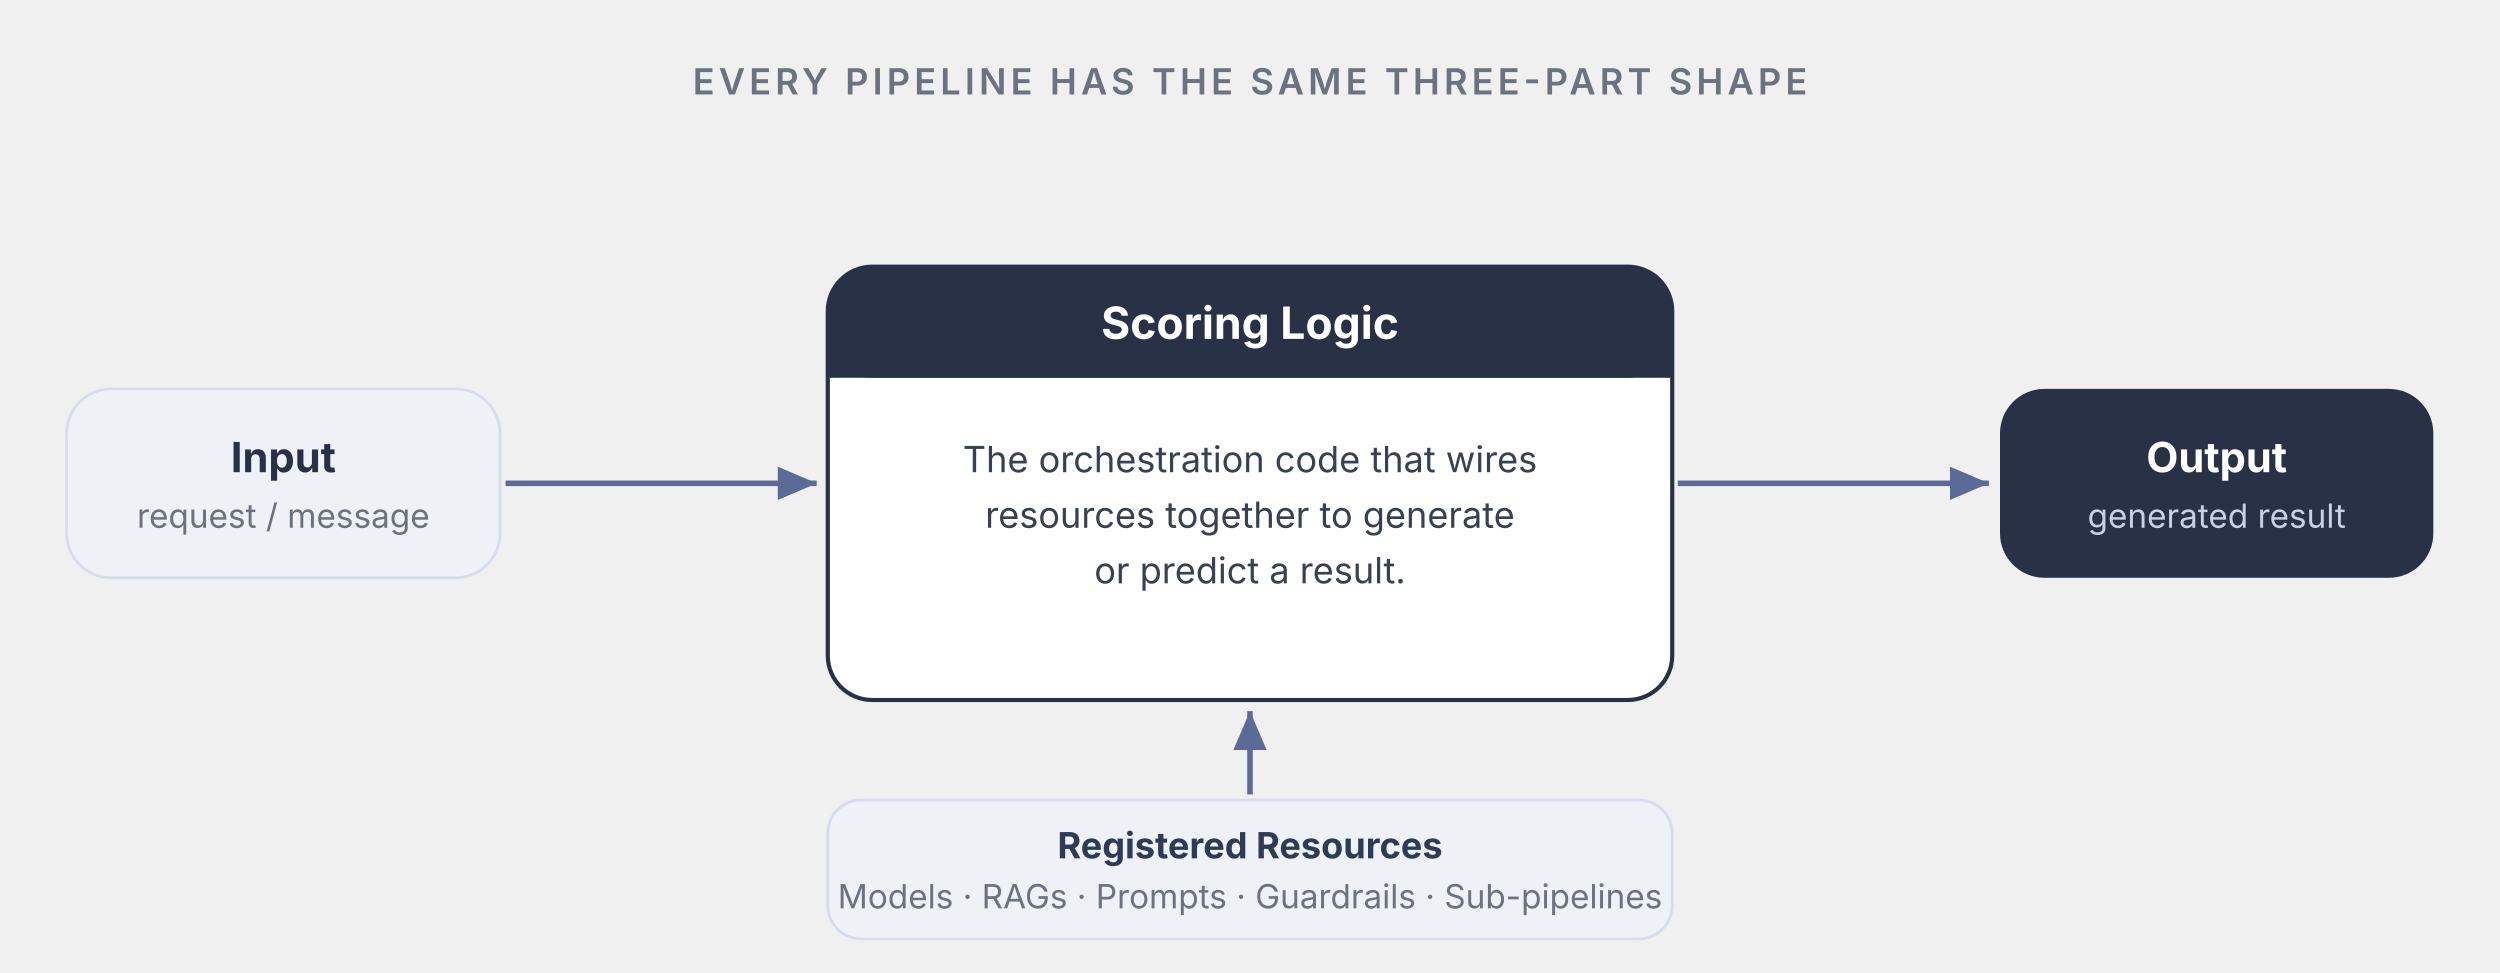
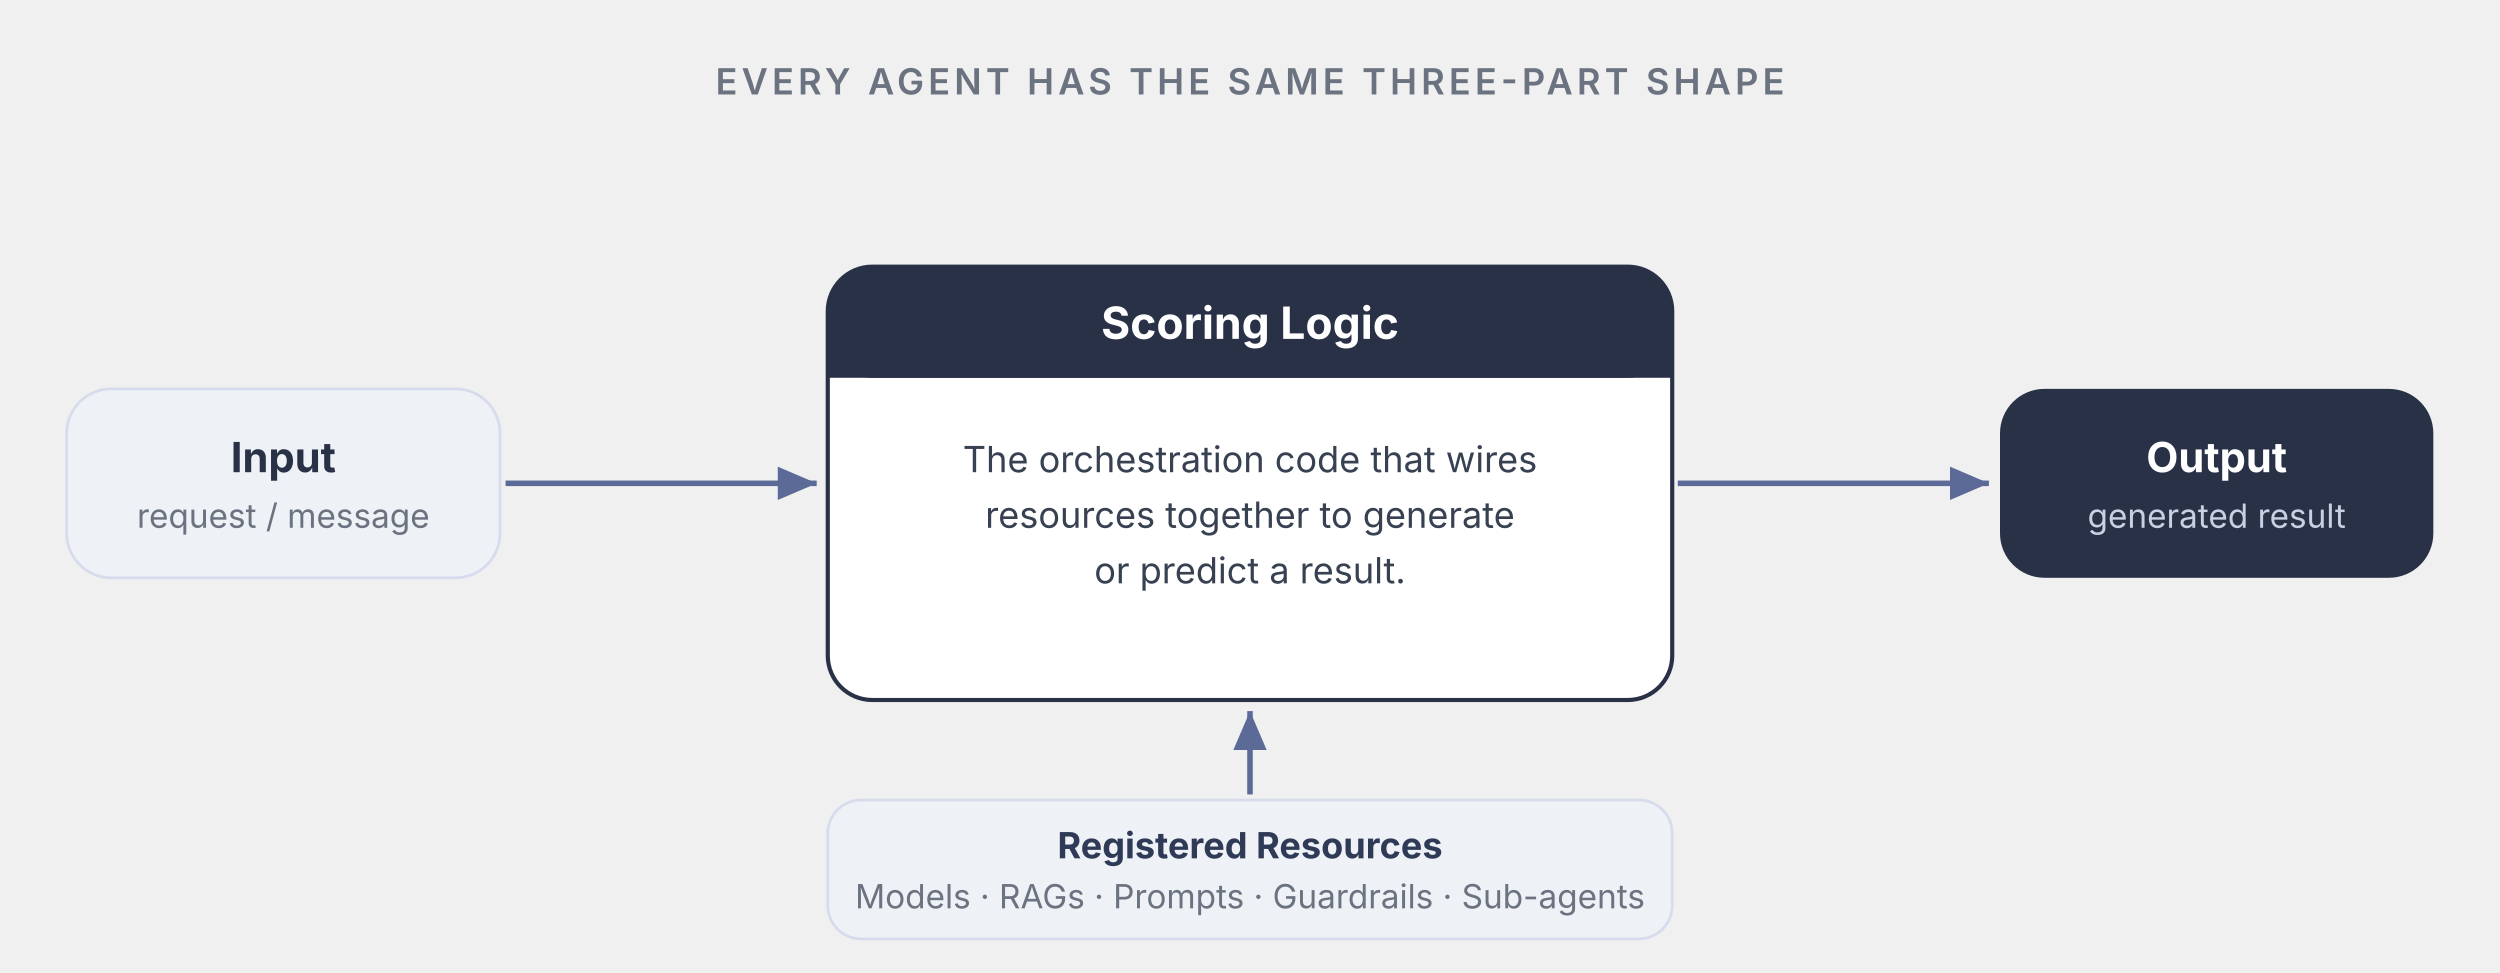
- <svg xmlns="http://www.w3.org/2000/svg" viewBox="0 0 900 350" font-family="'DM Sans', system-ui, -apple-system, Segoe UI, sans-serif" role="img" aria-label="Pipeline anatomy: inputs flow into scoring logic, which draws on registered resources, and returns an output.">
+ <svg xmlns="http://www.w3.org/2000/svg" viewBox="0 0 900 350" font-family="'DM Sans', system-ui, -apple-system, Segoe UI, sans-serif" role="img" aria-label="Agent anatomy: inputs flow into scoring logic, which draws on registered resources, and returns an output.">
  <defs>
    <marker id="ah2" markerWidth="9" markerHeight="9" refX="7" refY="3" orient="auto" markerUnits="strokeWidth">
      <path d="M0,0 L7,3 L0,6 Z" fill="#5b6a96" />
    </marker>
  </defs>
-   <text x="450" y="34" text-anchor="middle" font-size="13" letter-spacing="1.5" font-weight="600" fill="#6b7280">EVERY PIPELINE HAS THE SAME THREE-PART SHAPE</text>
+   <text x="450" y="34" text-anchor="middle" font-size="13" letter-spacing="1.5" font-weight="600" fill="#6b7280">EVERY AGENT HAS THE SAME THREE-PART SHAPE</text>
  <rect x="24" y="140" width="156" height="68" rx="16" fill="#eef1f6" stroke="#d7dcec" />
  <text x="102" y="170" text-anchor="middle" font-size="15" font-weight="700" fill="#293147">Input</text>
  <text x="102" y="190" text-anchor="middle" font-size="12" fill="#6b7280">request / message</text>
  <line x1="182" y1="174" x2="294" y2="174" stroke="#5b6a96" stroke-width="2" marker-end="url(#ah2)" />
  <rect x="298" y="96" width="304" height="156" rx="16" fill="#ffffff" stroke="#293147" stroke-width="1.5" />
  <rect x="298" y="96" width="304" height="40" rx="16" fill="#293147" />
  <rect x="298" y="120" width="304" height="16" fill="#293147" />
  <text x="450" y="122" text-anchor="middle" font-size="16" font-weight="700" fill="#ffffff">Scoring Logic</text>
  <text x="450" y="170" text-anchor="middle" font-size="13" fill="#374151">The orchestration code that wires</text>
  <text x="450" y="190" text-anchor="middle" font-size="13" fill="#374151">resources together to generate</text>
  <text x="450" y="210" text-anchor="middle" font-size="13" fill="#374151">or predict a result.</text>
  <line x1="604" y1="174" x2="716" y2="174" stroke="#5b6a96" stroke-width="2" marker-end="url(#ah2)" />
  <rect x="720" y="140" width="156" height="68" rx="16" fill="#293147" />
  <text x="798" y="170" text-anchor="middle" font-size="15" font-weight="700" fill="#ffffff">Output</text>
  <text x="798" y="190" text-anchor="middle" font-size="12" fill="#c8d0e4">generated result</text>
  <rect x="298" y="288" width="304" height="50" rx="12" fill="#eef1f6" stroke="#d7dcec" />
  <text x="450" y="309" text-anchor="middle" font-size="13" font-weight="700" fill="#2f3a57">Registered Resources</text>
-   <text x="450" y="327" text-anchor="middle" font-size="12" fill="#6b7280">Models · RAGs · Prompts · Guardrails · Sub-pipelines</text>
+   <text x="450" y="327" text-anchor="middle" font-size="12" fill="#6b7280">Models · RAGs · Prompts · Guardrails · Sub-agents</text>
  <line x1="450" y1="286" x2="450" y2="256" stroke="#5b6a96" stroke-width="2" marker-end="url(#ah2)" />
</svg>
